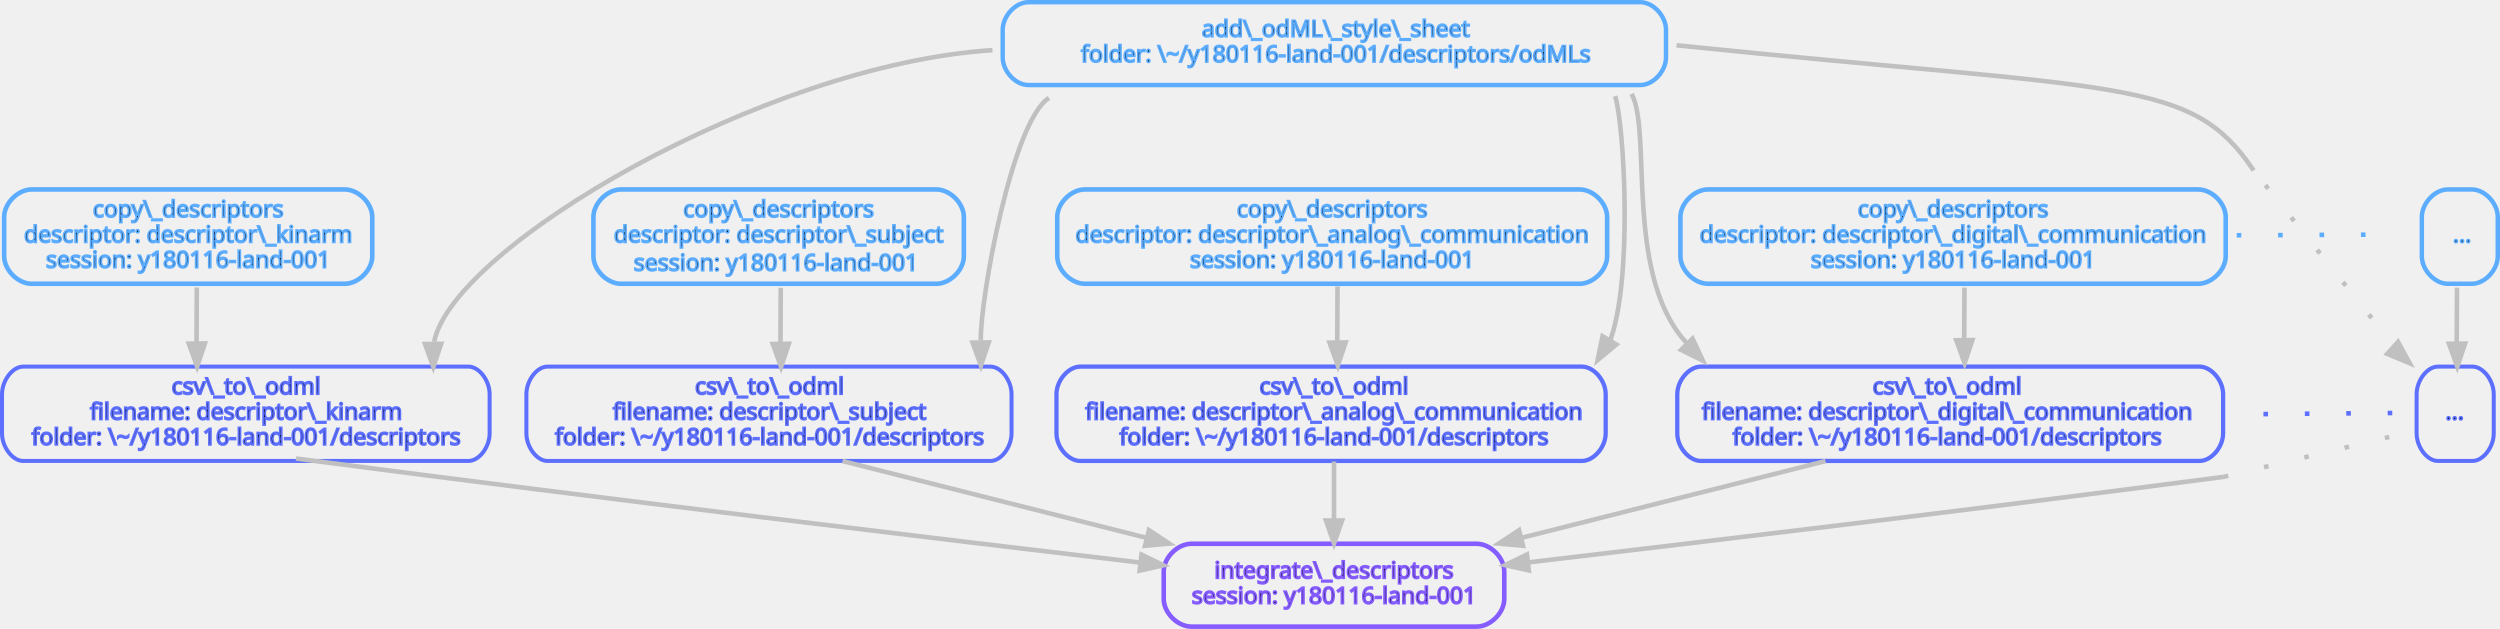
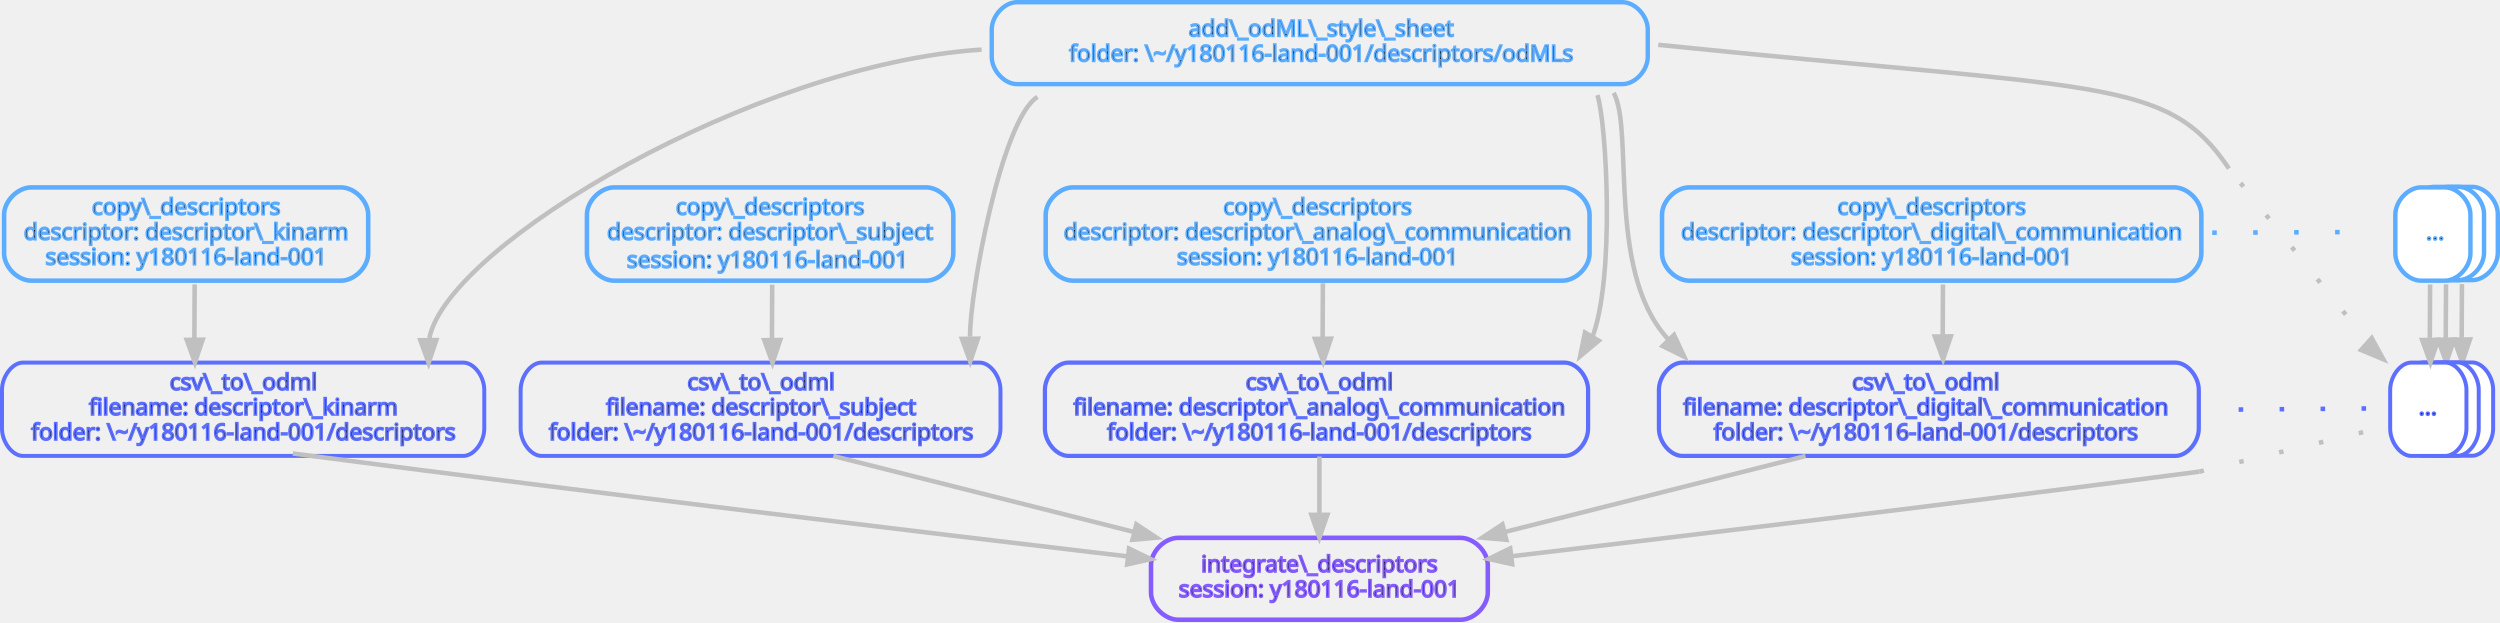
- <svg xmlns="http://www.w3.org/2000/svg" width="1086.568pt" height="273.341pt" viewBox="0 0 1086.568 273.341" version="1.1" id="svg426">
+ <svg xmlns="http://www.w3.org/2000/svg" width="1098.592pt" height="273.341pt" viewBox="0 0 1098.592 273.341" version="1.1" id="svg426">
  <defs id="defs430" />
  <g id="graph0" class="graph" transform="translate(-738.7089,344.3406)">
+     <path style="fill:none;stroke:#c0c0c0;stroke-width:2" id="path384-5-8" d="m 1820.579,-219.504 -0.118,23.949" />
+     <polygon style="fill:#c0c0c0;stroke:#c0c0c0;stroke-width:2" id="polygon386-2-3" points="1911.725,-185.191 1909.806,-195.611 1916.723,-194.533 " transform="rotate(-9.535298,1866.554,360.4073)" />
+     <path style="fill:none;stroke:#c0c0c0;stroke-width:2" id="path384-5-9" d="m 1813.58,-219.421 -0.118,23.949" />
+     <polygon style="fill:#c0c0c0;stroke:#c0c0c0;stroke-width:2" id="polygon386-2-2" points="1911.725,-185.191 1909.806,-195.611 1916.723,-194.533 " transform="rotate(-9.535298,1863.55,402.4103)" />
+     <path style="fill:#ffffff;fill-opacity:1;stroke:#5d6fff;stroke-width:1.752;stroke-miterlimit:4;stroke-dasharray:none;stroke-opacity:1" id="path139-3" d="m 1825.073,-185.072 h -15.091 c -4.607,0 -9.213,6 -9.213,12 v 17 c 0,6 4.607,12 9.213,12 h 15.091 c 4.607,0 9.213,-6 9.213,-12 v -17 c 0,-6 -4.607,-12 -9.213,-12" />
+     <path style="fill:#ffffff;fill-opacity:1;stroke:#5cadff;stroke-width:1.938;stroke-miterlimit:4;stroke-dasharray:none;stroke-opacity:1" id="path373-7" d="m 1825.061,-262.234 h -10.461 c -5.635,0 -11.271,6 -11.271,12 v 17 c 0,6 5.635,12 11.271,12 h 10.461 c 5.635,0 11.271,-6 11.271,-12 v -17 c 0,-6 -5.635,-12 -11.271,-12" />
    <path style="fill:none;stroke:#855cff;stroke-width:2;stroke-miterlimit:4;stroke-dasharray:none;stroke-opacity:1" id="path15" d="m 1380.5,-108 c 0,0 -124,0 -124,0 -6,0 -12,6 -12,12 0,0 0,12 0,12 0,6 6,12 12,12 0,0 124,0 124,0 6,0 12,-6 12,-12 0,0 0,-12 0,-12 0,-6 -6,-12 -12,-12" />
    <path style="fill:none;stroke:#5d6fff;stroke-width:1.749;stroke-miterlimit:4;stroke-dasharray:none;stroke-opacity:1" id="path67" d="m 942.334,-185 c 0,0 -193.57,0 -193.57,0 -4.591,0 -9.181,6 -9.181,12 0,0 0,17 0,17 0,6 4.591,12 9.181,12 0,0 193.57,0 193.57,0 4.591,0 9.181,-6 9.181,-12 0,0 0,-17 0,-17 0,-6 -4.591,-12 -9.181,-12" />
    <g id="edge4" class="edge">
      <path d="m 867.377,-145.068 c 2.731,0.361 5.441,0.717 8.123,1.068 124.833,16.311 269.668,33.671 358.824,44.177" id="path78" style="fill:none;stroke:#c0c0c0;stroke-width:2" />
-       <polygon points="1244.379,-98.639 1234.038,-96.332 1234.857,-103.284 " id="polygon80" style="fill:#c0c0c0;stroke:#c0c0c0;stroke-width:2" />
+       <polygon points="1234.857,-103.284 1244.379,-98.639 1234.038,-96.332 " id="polygon80" style="fill:#c0c0c0;stroke:#c0c0c0;stroke-width:2" />
    </g>
    <path style="fill:none;stroke:#5d6fff;stroke-width:1.745;stroke-miterlimit:4;stroke-dasharray:none;stroke-opacity:1" id="path85" d="m 1169.216,-185 c 0,0 -192.589,0 -192.589,0 -4.567,0 -9.135,6 -9.135,12 0,0 0,17 0,17 0,6 4.567,12 9.135,12 0,0 192.589,0 192.589,0 4.567,0 9.135,-6 9.135,-12 0,0 0,-17 0,-17 0,-6 -4.567,-12 -9.135,-12" />
    <g id="edge5" class="edge">
      <path d="m 1104.891,-143.945 c 41.208,10.407 91.096,23.006 132.294,33.41" id="path96" style="fill:none;stroke:#c0c0c0;stroke-width:2" />
-       <polygon points="1246.917,-108.078 1236.364,-107.133 1238.078,-113.92 " id="polygon98" style="fill:#c0c0c0;stroke:#c0c0c0;stroke-width:2" />
+       <polygon points="1238.078,-113.92 1246.917,-108.078 1236.364,-107.133 " id="polygon98" style="fill:#c0c0c0;stroke:#c0c0c0;stroke-width:2" />
    </g>
    <path style="fill:none;stroke:#5d6fff;stroke-width:1.857;stroke-miterlimit:4;stroke-dasharray:none;stroke-opacity:1" id="path103" d="m 1426.236,-185 c 0,0 -218.016,0 -218.016,0 -5.17,0 -10.341,6 -10.341,12 0,0 0,17 0,17 0,6 5.17,12 10.341,12 0,0 218.016,0 218.016,0 5.17,0 10.341,-6 10.341,-12 0,0 0,-17 0,-17 0,-6 -5.17,-12 -10.341,-12" />
    <g id="edge6" class="edge">
      <path d="m 1318.5,-143.748 c 0,7.871 0,16.973 0,25.424" id="path114" style="fill:none;stroke:#c0c0c0;stroke-width:2" />
-       <polygon points="1318.5,-108.109 1315,-118.109 1322,-118.109 " id="polygon116" style="fill:#c0c0c0;stroke:#c0c0c0;stroke-width:2" />
+       <polygon points="1322,-118.109 1318.5,-108.109 1315,-118.109 " id="polygon116" style="fill:#c0c0c0;stroke:#c0c0c0;stroke-width:2" />
    </g>
    <path style="fill:none;stroke:#5d6fff;stroke-width:1.851;stroke-miterlimit:4;stroke-dasharray:none;stroke-opacity:1" id="path121" d="m 1694.658,-185 c 0,0 -216.683,0 -216.683,0 -5.139,0 -10.277,6 -10.277,12 0,0 0,17 0,17 0,6 5.139,12 10.277,12 0,0 216.683,0 216.683,0 5.139,0 10.277,-6 10.277,-12 0,0 0,-17 0,-17 0,-6 -5.139,-12 -10.277,-12" />
    <g id="edge7" class="edge">
      <path d="m 1532.109,-143.945 c -41.208,10.407 -91.096,23.006 -132.294,33.41" id="path132" style="fill:none;stroke:#c0c0c0;stroke-width:2" />
-       <polygon points="1390.083,-108.078 1398.922,-113.92 1400.636,-107.133 " id="polygon134" style="fill:#c0c0c0;stroke:#c0c0c0;stroke-width:2" />
+       <polygon points="1400.636,-107.133 1390.083,-108.078 1398.922,-113.92 " id="polygon134" style="fill:#c0c0c0;stroke:#c0c0c0;stroke-width:2" />
    </g>
-     <path style="fill:none;stroke:#5d6fff;stroke-width:1.752;stroke-miterlimit:4;stroke-dasharray:none;stroke-opacity:1" id="path139" d="m 1813.343,-185 h -15.091 c -4.607,0 -9.213,6 -9.213,12 v 17 c 0,6 4.607,12 9.213,12 h 15.091 c 4.607,0 9.213,-6 9.213,-12 v -17 c 0,-6 -4.607,-12 -9.213,-12" />
+     <path style="fill:#ffffff;fill-opacity:1;stroke:#5d6fff;stroke-width:1.752;stroke-miterlimit:4;stroke-dasharray:none;stroke-opacity:1" id="path139-9" d="m 1818.739,-185.072 h -15.091 c -4.607,0 -9.213,6 -9.213,12 v 17 c 0,6 4.607,12 9.213,12 h 15.091 c 4.607,0 9.213,-6 9.213,-12 v -17 c 0,-6 -4.607,-12 -9.213,-12" />
+     <path style="fill:#ffffff;fill-opacity:1;stroke:#5d6fff;stroke-width:1.752;stroke-miterlimit:4;stroke-dasharray:none;stroke-opacity:1" id="path139" d="m 1813.343,-185 h -15.091 c -4.607,0 -9.213,6 -9.213,12 v 17 c 0,6 4.607,12 9.213,12 h 15.091 c 4.607,0 9.213,-6 9.213,-12 v -17 c 0,-6 -4.607,-12 -9.213,-12" />
    <g id="edge8" class="edge">
      <path d="m 1705.22,-137.09 c -124.376,16.21 -213.359,26.654 -302.342,37.19" id="path150" style="fill:none;stroke:#c0c0c0;stroke-width:2" />
-       <polygon points="1392.841,-98.713 1402.361,-103.363 1403.183,-96.412 " id="polygon152" style="fill:#c0c0c0;stroke:#c0c0c0;stroke-width:2" />
+       <polygon points="1403.183,-96.412 1392.841,-98.713 1402.361,-103.363 " id="polygon152" style="fill:#c0c0c0;stroke:#c0c0c0;stroke-width:2" />
    </g>
    <path style="fill:none;stroke:#5cadff;stroke-width:1.926;stroke-miterlimit:4;stroke-dasharray:none;stroke-opacity:1" id="path193" d="m 1451.674,-343.378 c 0,0 -266.038,0 -266.038,0 -5.562,0 -11.123,6 -11.123,12 0,0 0,12 0,12 0,6 5.562,12 11.123,12 0,0 266.038,0 266.038,0 5.562,0 11.123,-6 11.123,-12 0,0 0,-12 0,-12 0,-6 -5.562,-12 -11.123,-12" />
    <g id="edge15" class="edge">
      <path d="m 1170.066,-322.538 c -99.333,6.32 -234.457,85.704 -242.665,126.711" id="path216" style="fill:none;stroke:#c0c0c0;stroke-width:2" />
    </g>
    <g id="edge18" class="edge">
      <path d="m 1194.627,-301.76 c -15.854,9.766 -29.964,87.074 -29.631,105.351" id="path223" style="fill:none;stroke:#c0c0c0;stroke-width:2" />
    </g>
    <g id="edge21" class="edge">
      <path d="m 1447.828,-303.536 c 9.251,16.73 -4.03,82.085 26.122,110.452" id="path237" style="fill:none;stroke:#c0c0c0;stroke-width:2" />
    </g>
    <g id="edge23" class="edge">
      <path d="m 1467.398,-324.649 c 195.41,20.055 223.521,13.907 250.792,54.369" id="path244" style="fill:none;stroke:#c0c0c0;stroke-width:2" />
-       <polygon points="1769.878,-183.947 1759.559,-181.547 1760.314,-188.506 " id="polygon246" style="fill:#c0c0c0;stroke:#c0c0c0;stroke-width:2" transform="rotate(35.71884,1781.863,-160.1265)" />
+       <polygon points="1760.314,-188.506 1769.878,-183.947 1759.559,-181.547 " id="polygon246" style="fill:#c0c0c0;stroke:#c0c0c0;stroke-width:2" transform="rotate(35.71884,1781.863,-160.1265)" />
    </g>
    <path style="fill:none;stroke:#5cadff;stroke-width:2;stroke-miterlimit:4;stroke-dasharray:none;stroke-opacity:1" id="path301" d="m 888.506,-262 c 0,0 -136,0 -136,0 -6,0 -12,6 -12,12 0,0 0,17 0,17 0,6 6,12 12,12 0,0 136,0 136,0 6,0 12,-6 12,-12 0,0 0,-17 0,-17 0,-6 -6,-12 -12,-12" />
    <path style="fill:none;stroke:#5cadff;stroke-width:2;stroke-miterlimit:4;stroke-dasharray:none;stroke-opacity:1" id="path319" d="m 1145.627,-262 c 0,0 -137,0 -137,0 -6,0 -12,6 -12,12 0,0 0,17 0,17 0,6 6,12 12,12 0,0 137,0 137,0 6,0 12,-6 12,-12 0,0 0,-17 0,-17 0,-6 -6,-12 -12,-12" />
    <path style="fill:none;stroke:#5cadff;stroke-width:2;stroke-miterlimit:4;stroke-dasharray:none;stroke-opacity:1" id="path337" d="m 1425.219,-262 c 0,0 -215,0 -215,0 -6,0 -12,6 -12,12 0,0 0,17 0,17 0,6 6,12 12,12 0,0 215,0 215,0 6,0 12,-6 12,-12 0,0 0,-17 0,-17 0,-6 -6,-12 -12,-12" />
    <path style="fill:none;stroke:#5cadff;stroke-width:2;stroke-miterlimit:4;stroke-dasharray:none;stroke-opacity:1" id="path355" d="m 1694.063,-262 c 0,0 -213,0 -213,0 -6,0 -12,6 -12,12 0,0 0,17 0,17 0,6 6,12 12,12 0,0 213,0 213,0 6,0 12,-6 12,-12 0,0 0,-17 0,-17 0,-6 -6,-12 -12,-12" />
-     <path style="fill:none;stroke:#5cadff;stroke-width:1.938;stroke-miterlimit:4;stroke-dasharray:none;stroke-opacity:1" id="path373" d="m 1813.037,-262 h -10.461 c -5.635,0 -11.271,6 -11.271,12 v 17 c 0,6 5.635,12 11.271,12 h 10.461 c 5.635,0 11.271,-6 11.271,-12 v -17 c 0,-6 -5.635,-12 -11.271,-12" />
+     <path style="fill:#ffffff;fill-opacity:1;stroke:#5cadff;stroke-width:1.938;stroke-miterlimit:4;stroke-dasharray:none;stroke-opacity:1" id="path373-4" d="m 1819.015,-262.234 h -10.461 c -5.635,0 -11.271,6 -11.271,12 v 17 c 0,6 5.635,12 11.271,12 h 10.461 c 5.635,0 11.271,-6 11.271,-12 v -17 c 0,-6 -5.635,-12 -11.271,-12" />
+     <path style="fill:#ffffff;fill-opacity:1;stroke:#5cadff;stroke-width:1.938;stroke-miterlimit:4;stroke-dasharray:none;stroke-opacity:1" id="path373" d="m 1813.037,-262 h -10.461 c -5.635,0 -11.271,6 -11.271,12 v 17 c 0,6 5.635,12 11.271,12 h 10.461 c 5.635,0 11.271,-6 11.271,-12 v -17 c 0,-6 -5.635,-12 -11.271,-12" />
    <text style="font-size:10px;font-family:sans;text-anchor:middle;fill:#000000;stroke:#855cff;stroke-width:0.75;stroke-miterlimit:4;stroke-dasharray:none;stroke-opacity:1" id="text17" font-size="10.00" y="-93" x="1318.5">integrate\_descriptors</text>
    <text style="font-size:10px;font-family:sans;text-anchor:middle;fill:#000000;stroke:#855cff;stroke-width:0.75;stroke-miterlimit:4;stroke-dasharray:none;stroke-opacity:1" id="text19" font-size="10.00" y="-82" x="1318.5">session: y180116-land-001</text>
    <text style="font-size:10px;font-family:sans;text-anchor:middle;fill:#000000;stroke:#5d6fff;stroke-width:0.75;stroke-miterlimit:4;stroke-dasharray:none;stroke-opacity:1" id="text69" font-size="10.00" y="-173" x="845.679">csv\_to\_odml</text>
    <text style="font-size:10px;font-family:sans;text-anchor:middle;fill:#000000;stroke:#5d6fff;stroke-width:0.75;stroke-miterlimit:4;stroke-dasharray:none;stroke-opacity:1" id="text71" font-size="10.00" y="-162" x="845.679">filename: descriptor\_kinarm</text>
    <text style="font-size:10px;font-family:sans;text-anchor:middle;fill:#000000;stroke:#5d6fff;stroke-width:0.75;stroke-miterlimit:4;stroke-dasharray:none;stroke-opacity:1" id="text73" font-size="10.00" y="-151" x="845.679">folder: \~/y180116-land-001/descriptors</text>
    <text style="font-size:10px;font-family:sans;text-anchor:middle;fill:#000000;stroke:#5d6fff;stroke-width:0.75;stroke-miterlimit:4;stroke-dasharray:none;stroke-opacity:1" id="text87" font-size="10.00" y="-173" x="1073.175">csv\_to\_odml</text>
    <text style="font-size:10px;font-family:sans;text-anchor:middle;fill:#000000;stroke:#5d6fff;stroke-width:0.75;stroke-miterlimit:4;stroke-dasharray:none;stroke-opacity:1" id="text89" font-size="10.00" y="-162" x="1073.175">filename: descriptor\_subject</text>
    <text style="font-size:10px;font-family:sans;text-anchor:middle;fill:#000000;stroke:#5d6fff;stroke-width:0.75;stroke-miterlimit:4;stroke-dasharray:none;stroke-opacity:1" id="text91" font-size="10.00" y="-151" x="1073.175">folder: \~/y180116-land-001/descriptors</text>
    <text style="font-size:10px;font-family:sans;text-anchor:middle;fill:#000000;stroke:#5d6fff;stroke-width:0.75;stroke-miterlimit:4;stroke-dasharray:none;stroke-opacity:1" id="text105" font-size="10.00" y="-173" x="1318.5">csv\_to\_odml</text>
    <text style="font-size:10px;font-family:sans;text-anchor:middle;fill:#000000;stroke:#5d6fff;stroke-width:0.75;stroke-miterlimit:4;stroke-dasharray:none;stroke-opacity:1" id="text107" font-size="10.00" y="-162" x="1318.5">filename: descriptor\_analog\_communication</text>
    <text style="font-size:10px;font-family:sans;text-anchor:middle;fill:#000000;stroke:#5d6fff;stroke-width:0.75;stroke-miterlimit:4;stroke-dasharray:none;stroke-opacity:1" id="text109" font-size="10.00" y="-151" x="1318.5">folder: \~/y180116-land-001/descriptors</text>
    <text style="font-size:10px;font-family:sans;text-anchor:middle;fill:#000000;stroke:#5d6fff;stroke-width:0.75;stroke-miterlimit:4;stroke-dasharray:none;stroke-opacity:1" id="text123" font-size="10.00" y="-173" x="1584.998">csv\_to\_odml</text>
    <text style="font-size:10px;font-family:sans;text-anchor:middle;fill:#000000;stroke:#5d6fff;stroke-width:0.75;stroke-miterlimit:4;stroke-dasharray:none;stroke-opacity:1" id="text125" font-size="10.00" y="-162" x="1584.998">filename: descriptor\_digital\_communication</text>
    <text style="font-size:10px;font-family:sans;text-anchor:middle;fill:#000000;stroke:#5d6fff;stroke-width:0.75;stroke-miterlimit:4;stroke-dasharray:none;stroke-opacity:1" id="text127" font-size="10.00" y="-151" x="1584.998">folder: \~/y180116-land-001/descriptors</text>
    <text style="font-size:10px;font-family:sans;text-anchor:middle;fill:#000000;stroke:#5d6fff;stroke-width:0.75;stroke-miterlimit:4;stroke-dasharray:none;stroke-opacity:1" id="text143" font-size="10.00" y="-162" x="1805.593">...</text>
    <text style="font-size:10px;font-family:sans;text-anchor:middle;fill:#000000;stroke:#5d6fff;stroke-width:0.75;stroke-miterlimit:4;stroke-dasharray:none;stroke-opacity:1" id="text145" font-size="10.00" y="-151" x="1894.093" />
    <text style="font-size:10px;font-family:sans;text-anchor:middle;fill:#000000;stroke:#5cadff;stroke-width:0.75;stroke-miterlimit:4;stroke-dasharray:none;stroke-opacity:1" id="text195" font-size="10.00" y="-328.378" x="1319.298">add\_odML\_style\_sheet</text>
    <text style="font-size:10px;font-family:sans;text-anchor:middle;fill:#000000;stroke:#5cadff;stroke-width:0.75;stroke-miterlimit:4;stroke-dasharray:none;stroke-opacity:1" id="text197" font-size="10.00" y="-317.378" x="1319.298">folder: \~/y180116-land-001/descriptors/odMLs</text>
    <text style="font-size:10px;font-family:sans;text-anchor:middle;fill:#000000;stroke:#5cadff;stroke-width:0.75;stroke-miterlimit:4;stroke-dasharray:none;stroke-opacity:1" id="text303" font-size="10.00" y="-250" x="820.506">copy\_descriptors</text>
    <text style="font-size:10px;font-family:sans;text-anchor:middle;fill:#000000;stroke:#5cadff;stroke-width:0.75;stroke-miterlimit:4;stroke-dasharray:none;stroke-opacity:1" id="text305" font-size="10.00" y="-239" x="820.506">descriptor: descriptor\_kinarm</text>
    <text style="font-size:10px;font-family:sans;text-anchor:middle;fill:#000000;stroke:#5cadff;stroke-width:0.75;stroke-miterlimit:4;stroke-dasharray:none;stroke-opacity:1" id="text307" font-size="10.00" y="-228" x="820.506">session: y180116-land-001</text>
    <text style="font-size:10px;font-family:sans;text-anchor:middle;fill:#000000;stroke:#5cadff;stroke-width:0.75;stroke-miterlimit:4;stroke-dasharray:none;stroke-opacity:1" id="text321" font-size="10.00" y="-250" x="1077.127">copy\_descriptors</text>
    <text style="font-size:10px;font-family:sans;text-anchor:middle;fill:#000000;stroke:#5cadff;stroke-width:0.75;stroke-miterlimit:4;stroke-dasharray:none;stroke-opacity:1" id="text323" font-size="10.00" y="-239" x="1077.127">descriptor: descriptor\_subject</text>
    <text style="font-size:10px;font-family:sans;text-anchor:middle;fill:#000000;stroke:#5cadff;stroke-width:0.75;stroke-miterlimit:4;stroke-dasharray:none;stroke-opacity:1" id="text325" font-size="10.00" y="-226.704" x="1075.975">session: y180116-land-001</text>
    <text style="font-size:10px;font-family:sans;text-anchor:middle;fill:#000000;stroke:#5cadff;stroke-width:0.75;stroke-miterlimit:4;stroke-dasharray:none;stroke-opacity:1" id="text339" font-size="10.00" y="-250" x="1317.719">copy\_descriptors</text>
    <text style="font-size:10px;font-family:sans;text-anchor:middle;fill:#000000;stroke:#5cadff;stroke-width:0.75;stroke-miterlimit:4;stroke-dasharray:none;stroke-opacity:1" id="text341" font-size="10.00" y="-239" x="1317.719">descriptor: descriptor\_analog\_communication</text>
    <text style="font-size:10px;font-family:sans;text-anchor:middle;fill:#000000;stroke:#5cadff;stroke-width:0.75;stroke-miterlimit:4;stroke-dasharray:none;stroke-opacity:1" id="text343" font-size="10.00" y="-228" x="1317.719">session: y180116-land-001</text>
    <text style="font-size:10px;font-family:sans;text-anchor:middle;fill:#000000;stroke:#5cadff;stroke-width:0.75;stroke-miterlimit:4;stroke-dasharray:none;stroke-opacity:1" id="text357" font-size="10.00" y="-250" x="1587.563">copy\_descriptors</text>
    <text style="font-size:10px;font-family:sans;text-anchor:middle;fill:#000000;stroke:#5cadff;stroke-width:0.75;stroke-miterlimit:4;stroke-dasharray:none;stroke-opacity:1" id="text359" font-size="10.00" y="-239" x="1587.563">descriptor: descriptor\_digital\_communication</text>
    <text style="font-size:10px;font-family:sans;text-anchor:middle;fill:#000000;stroke:#5cadff;stroke-width:0.75;stroke-miterlimit:4;stroke-dasharray:none;stroke-opacity:1" id="text361" font-size="10.00" y="-228" x="1587.563">session: y180116-land-001</text>
    <text style="font-size:10px;font-family:sans;text-anchor:middle;fill:#000000;stroke:#5cadff;stroke-width:0.75;stroke-miterlimit:4;stroke-dasharray:none;stroke-opacity:1" id="text377" font-size="10.00" y="-239" x="1808.806">...</text>
    <path style="fill:none;stroke:#c0c0c0;stroke-width:2" id="path384" d="m 1592.515,-219.339 -0.118,23.949" />
-     <polygon style="fill:#c0c0c0;stroke:#c0c0c0;stroke-width:2" id="polygon386" points="1916.723,-194.533 1911.725,-185.191 1909.806,-195.611 " transform="rotate(-53.25538,1692.91,245.3241)" />
+     <polygon style="fill:#c0c0c0;stroke:#c0c0c0;stroke-width:2" id="polygon386" points="1909.806,-195.611 1916.723,-194.533 1911.725,-185.191 " transform="rotate(-53.25538,1692.91,245.3241)" />
    <path style="fill:none;stroke:#c0c0c0;stroke-width:2;stroke-miterlimit:4;stroke-dasharray:2, 16;stroke-dashoffset:0" id="path384-7" d="m 1780.76,-192.038 -62.569,-78.242" />
    <path style="fill:none;stroke:#c0c0c0;stroke-width:2;stroke-miterlimit:4;stroke-dasharray:2, 16;stroke-dashoffset:0" id="path384-7-9" d="m 1705.22,-137.09 77.411,-18.656" />
    <path style="fill:none;stroke:#5cadff;stroke-width:2;stroke-miterlimit:4;stroke-dasharray:2, 16;stroke-dashoffset:0;stroke-opacity:1" id="path384-7-3" d="m 1766.839,-242.343 -60.52,0.279" />
    <path style="fill:none;stroke:#5d6fff;stroke-width:2;stroke-miterlimit:4;stroke-dasharray:2, 16;stroke-dashoffset:0;stroke-opacity:1" id="path384-7-3-9" d="m 1778.456,-164.839 -66.279,0.567" />
    <path style="fill:none;stroke:#c0c0c0;stroke-width:2" id="path384-5" d="m 1806.58,-219.339 -0.118,23.949" />
-     <polygon style="fill:#c0c0c0;stroke:#c0c0c0;stroke-width:2" id="polygon386-2" points="1916.723,-194.533 1911.725,-185.191 1909.806,-195.611 " transform="rotate(-9.535298,1860.545,444.4133)" />
+     <polygon style="fill:#c0c0c0;stroke:#c0c0c0;stroke-width:2" id="polygon386-2" points="1909.806,-195.611 1916.723,-194.533 1911.725,-185.191 " transform="rotate(-9.535298,1860.545,444.4133)" />
    <path style="fill:none;stroke:#c0c0c0;stroke-width:2" id="path384-6" d="m 1320.034,-219.833 -0.118,23.949" />
-     <polygon style="fill:#c0c0c0;stroke:#c0c0c0;stroke-width:2" id="polygon386-5" points="1909.806,-195.611 1916.723,-194.533 1911.725,-185.191 " transform="rotate(-9.535298,1614.311,3360.978)" />
+     <polygon style="fill:#c0c0c0;stroke:#c0c0c0;stroke-width:2" id="polygon386-5" points="1911.725,-185.191 1909.806,-195.611 1916.723,-194.533 " transform="rotate(-9.535298,1614.311,3360.978)" />
    <path style="fill:none;stroke:#c0c0c0;stroke-width:2" id="path384-8" d="m 1078.042,-219.257 -0.118,23.949" />
-     <polygon style="fill:#c0c0c0;stroke:#c0c0c0;stroke-width:2" id="polygon386-7" points="1909.806,-195.611 1916.723,-194.533 1911.725,-185.191 " transform="rotate(-9.535298,1496.766,4811.996)" />
+     <polygon style="fill:#c0c0c0;stroke:#c0c0c0;stroke-width:2" id="polygon386-7" points="1911.725,-185.191 1909.806,-195.611 1916.723,-194.533 " transform="rotate(-9.535298,1496.766,4811.996)" />
    <path style="fill:none;stroke:#c0c0c0;stroke-width:2" id="path384-9" d="m 824.244,-219.401 -0.118,23.949" />
-     <polygon style="fill:#c0c0c0;stroke:#c0c0c0;stroke-width:2" id="polygon386-6" points="1909.806,-195.611 1916.723,-194.533 1911.725,-185.191 " transform="rotate(-9.535298,1369.005,6333.422)" />
+     <polygon style="fill:#c0c0c0;stroke:#c0c0c0;stroke-width:2" id="polygon386-6" points="1911.725,-185.191 1909.806,-195.611 1916.723,-194.533 " transform="rotate(-9.535298,1369.005,6333.422)" />
    <path d="m 1440.671,-302.552 c 3.925,11.692 8.031,81.307 -2.67,107.573" id="path237-0" style="fill:none;stroke:#c0c0c0;stroke-width:2" />
-     <polygon style="fill:#c0c0c0;stroke:#c0c0c0;stroke-width:2" id="polygon386-7-4" points="1911.725,-185.191 1909.806,-195.611 1916.723,-194.533 " transform="rotate(-9.535298,1421.368,5718.002)" />
-     <polygon style="fill:#c0c0c0;stroke:#c0c0c0;stroke-width:2" id="polygon386-7-1" points="1911.725,-185.191 1909.806,-195.611 1916.723,-194.533 " transform="rotate(-9.535298,1536.703,4290.945)" />
-     <polygon style="fill:#c0c0c0;stroke:#c0c0c0;stroke-width:2" id="polygon386-7-0" points="1909.806,-195.611 1916.723,-194.533 1911.725,-185.191 " transform="rotate(-9.535298,1744.367,1727.408)" />
-     <polygon style="fill:#c0c0c0;stroke:#c0c0c0;stroke-width:2" id="polygon386-7-48" points="1909.806,-195.611 1916.723,-194.533 1911.725,-185.191 " transform="rotate(22.02953,1679.185,-1416.009)" />
+     <polygon style="fill:#c0c0c0;stroke:#c0c0c0;stroke-width:2" id="polygon386-7-4" points="1916.723,-194.533 1911.725,-185.191 1909.806,-195.611 " transform="rotate(-9.535298,1421.368,5718.002)" />
+     <polygon style="fill:#c0c0c0;stroke:#c0c0c0;stroke-width:2" id="polygon386-7-1" points="1916.723,-194.533 1911.725,-185.191 1909.806,-195.611 " transform="rotate(-9.535298,1536.703,4290.945)" />
+     <polygon style="fill:#c0c0c0;stroke:#c0c0c0;stroke-width:2" id="polygon386-7-0" points="1911.725,-185.191 1909.806,-195.611 1916.723,-194.533 " transform="rotate(-9.535298,1744.367,1727.408)" />
+     <polygon style="fill:#c0c0c0;stroke:#c0c0c0;stroke-width:2" id="polygon386-7-48" points="1911.725,-185.191 1909.806,-195.611 1916.723,-194.533 " transform="rotate(22.02953,1679.185,-1416.009)" />
  </g>
</svg>
